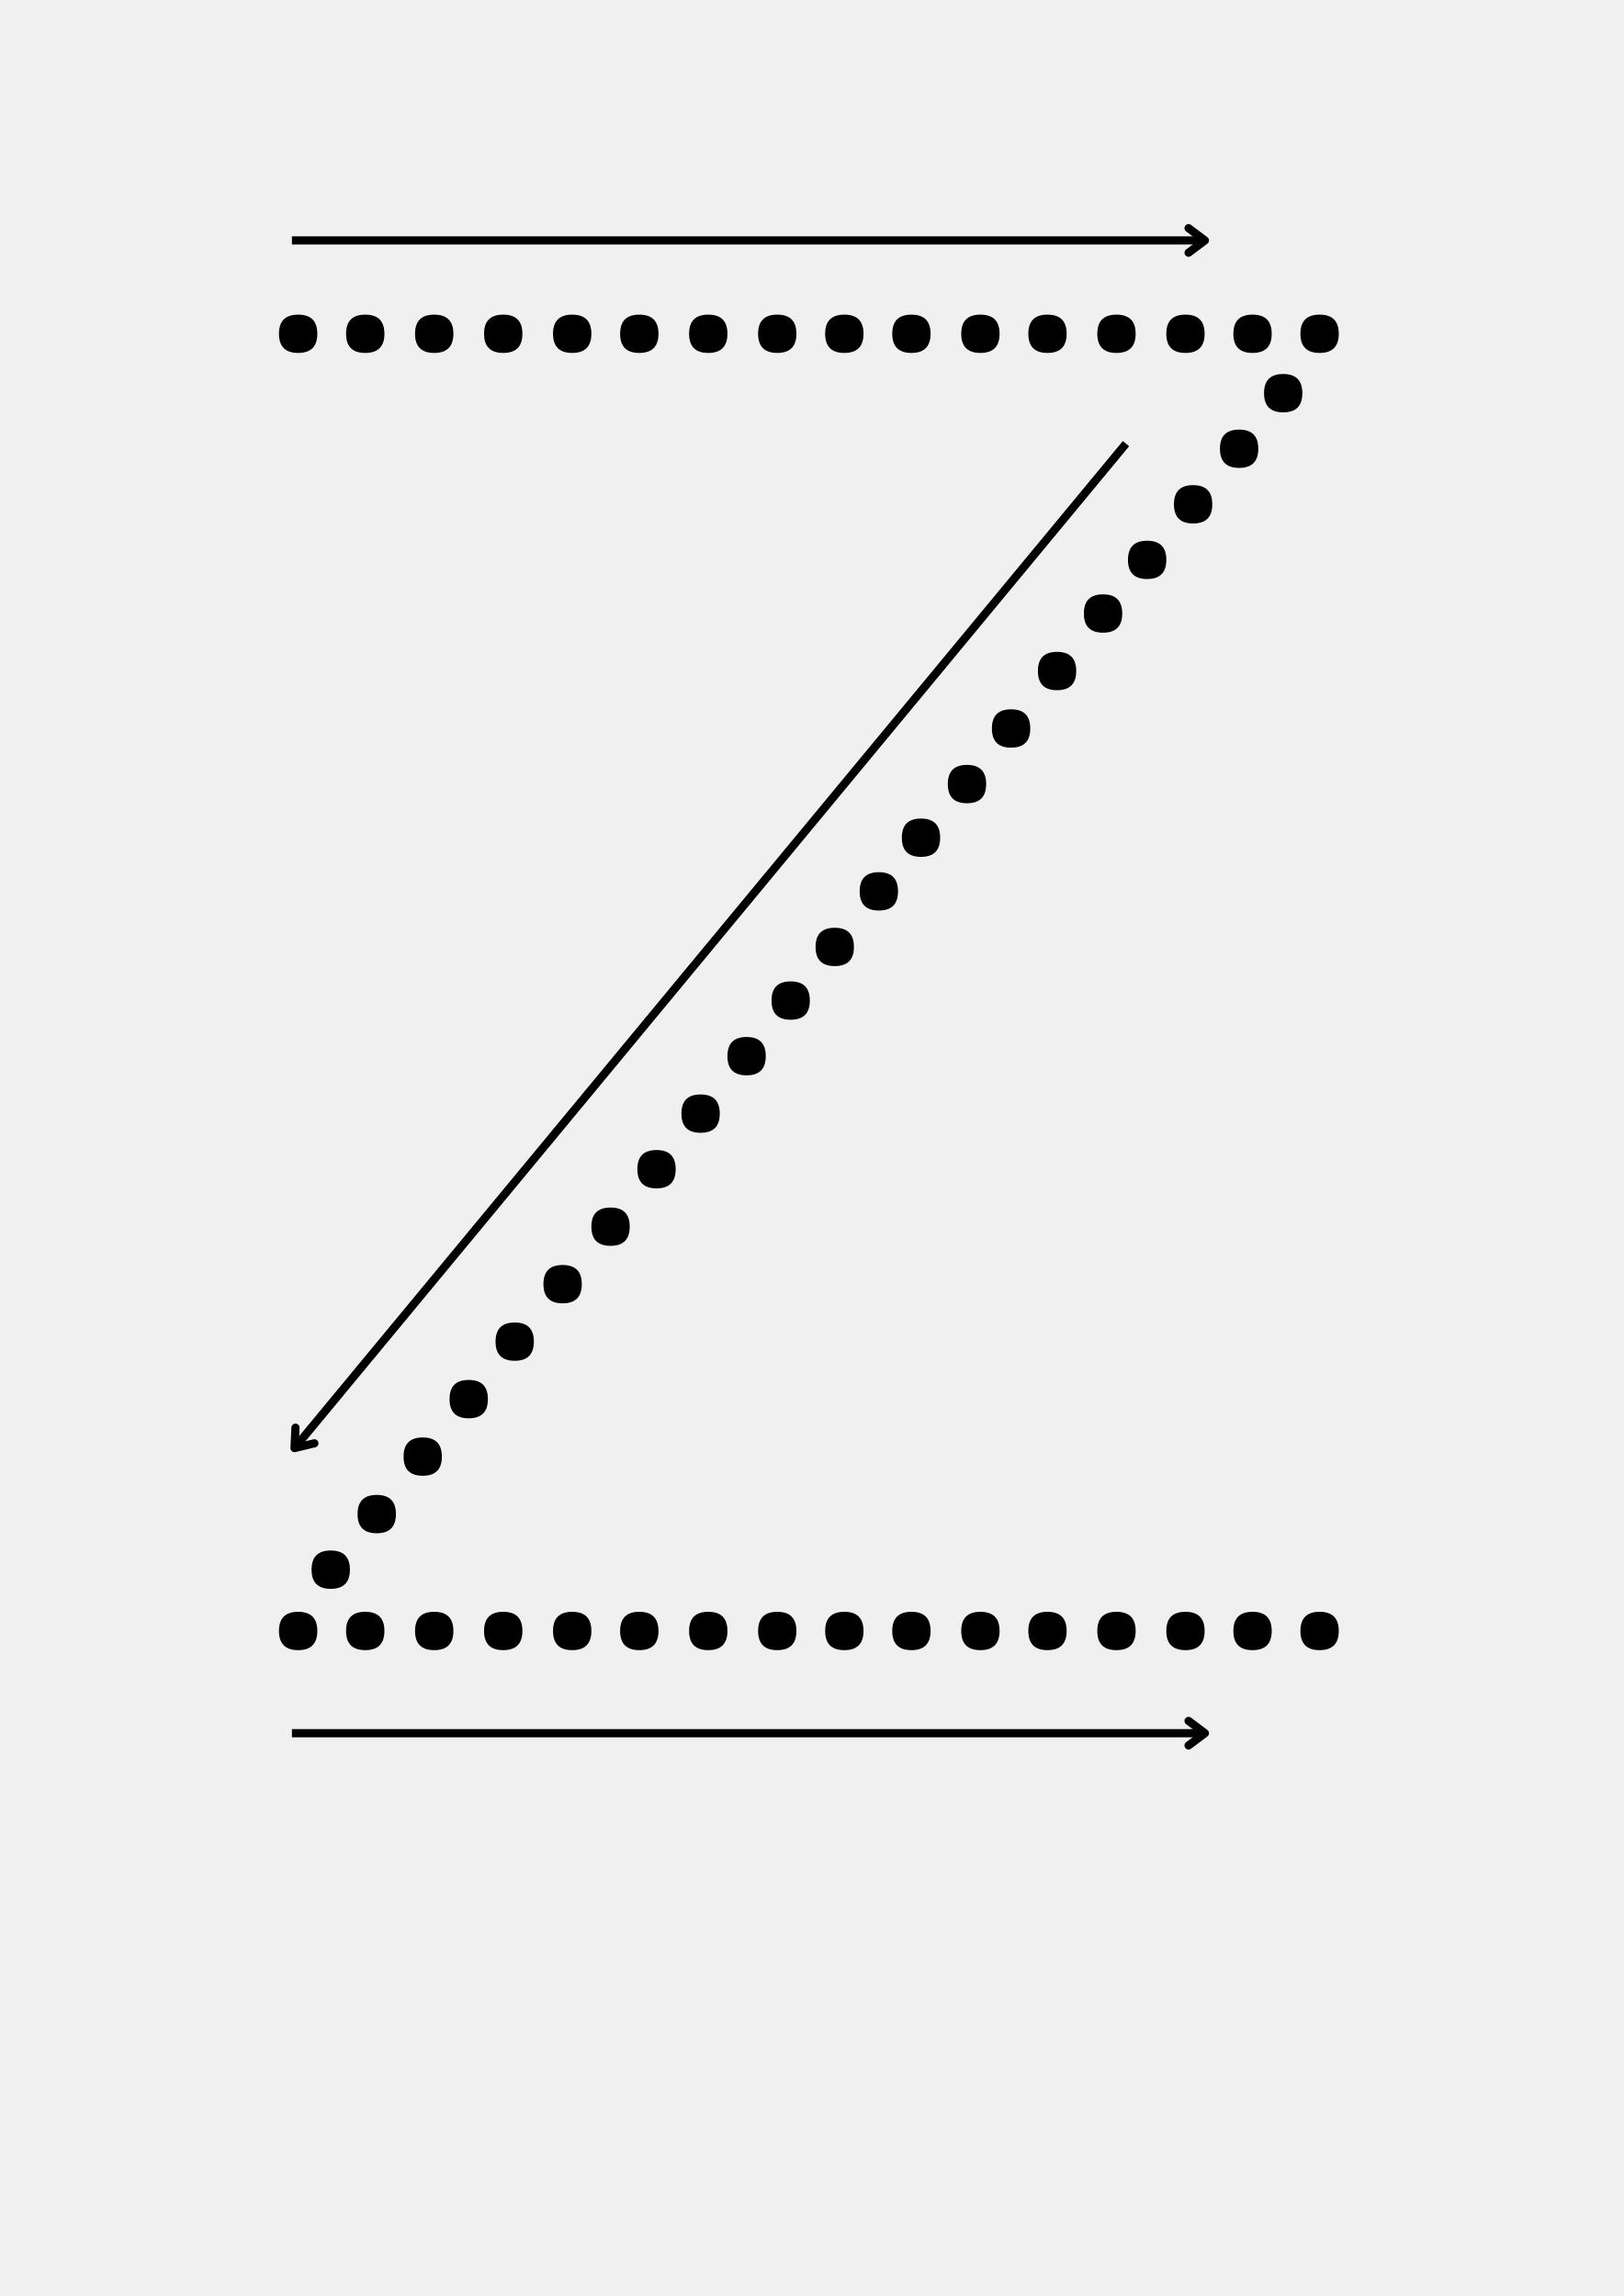
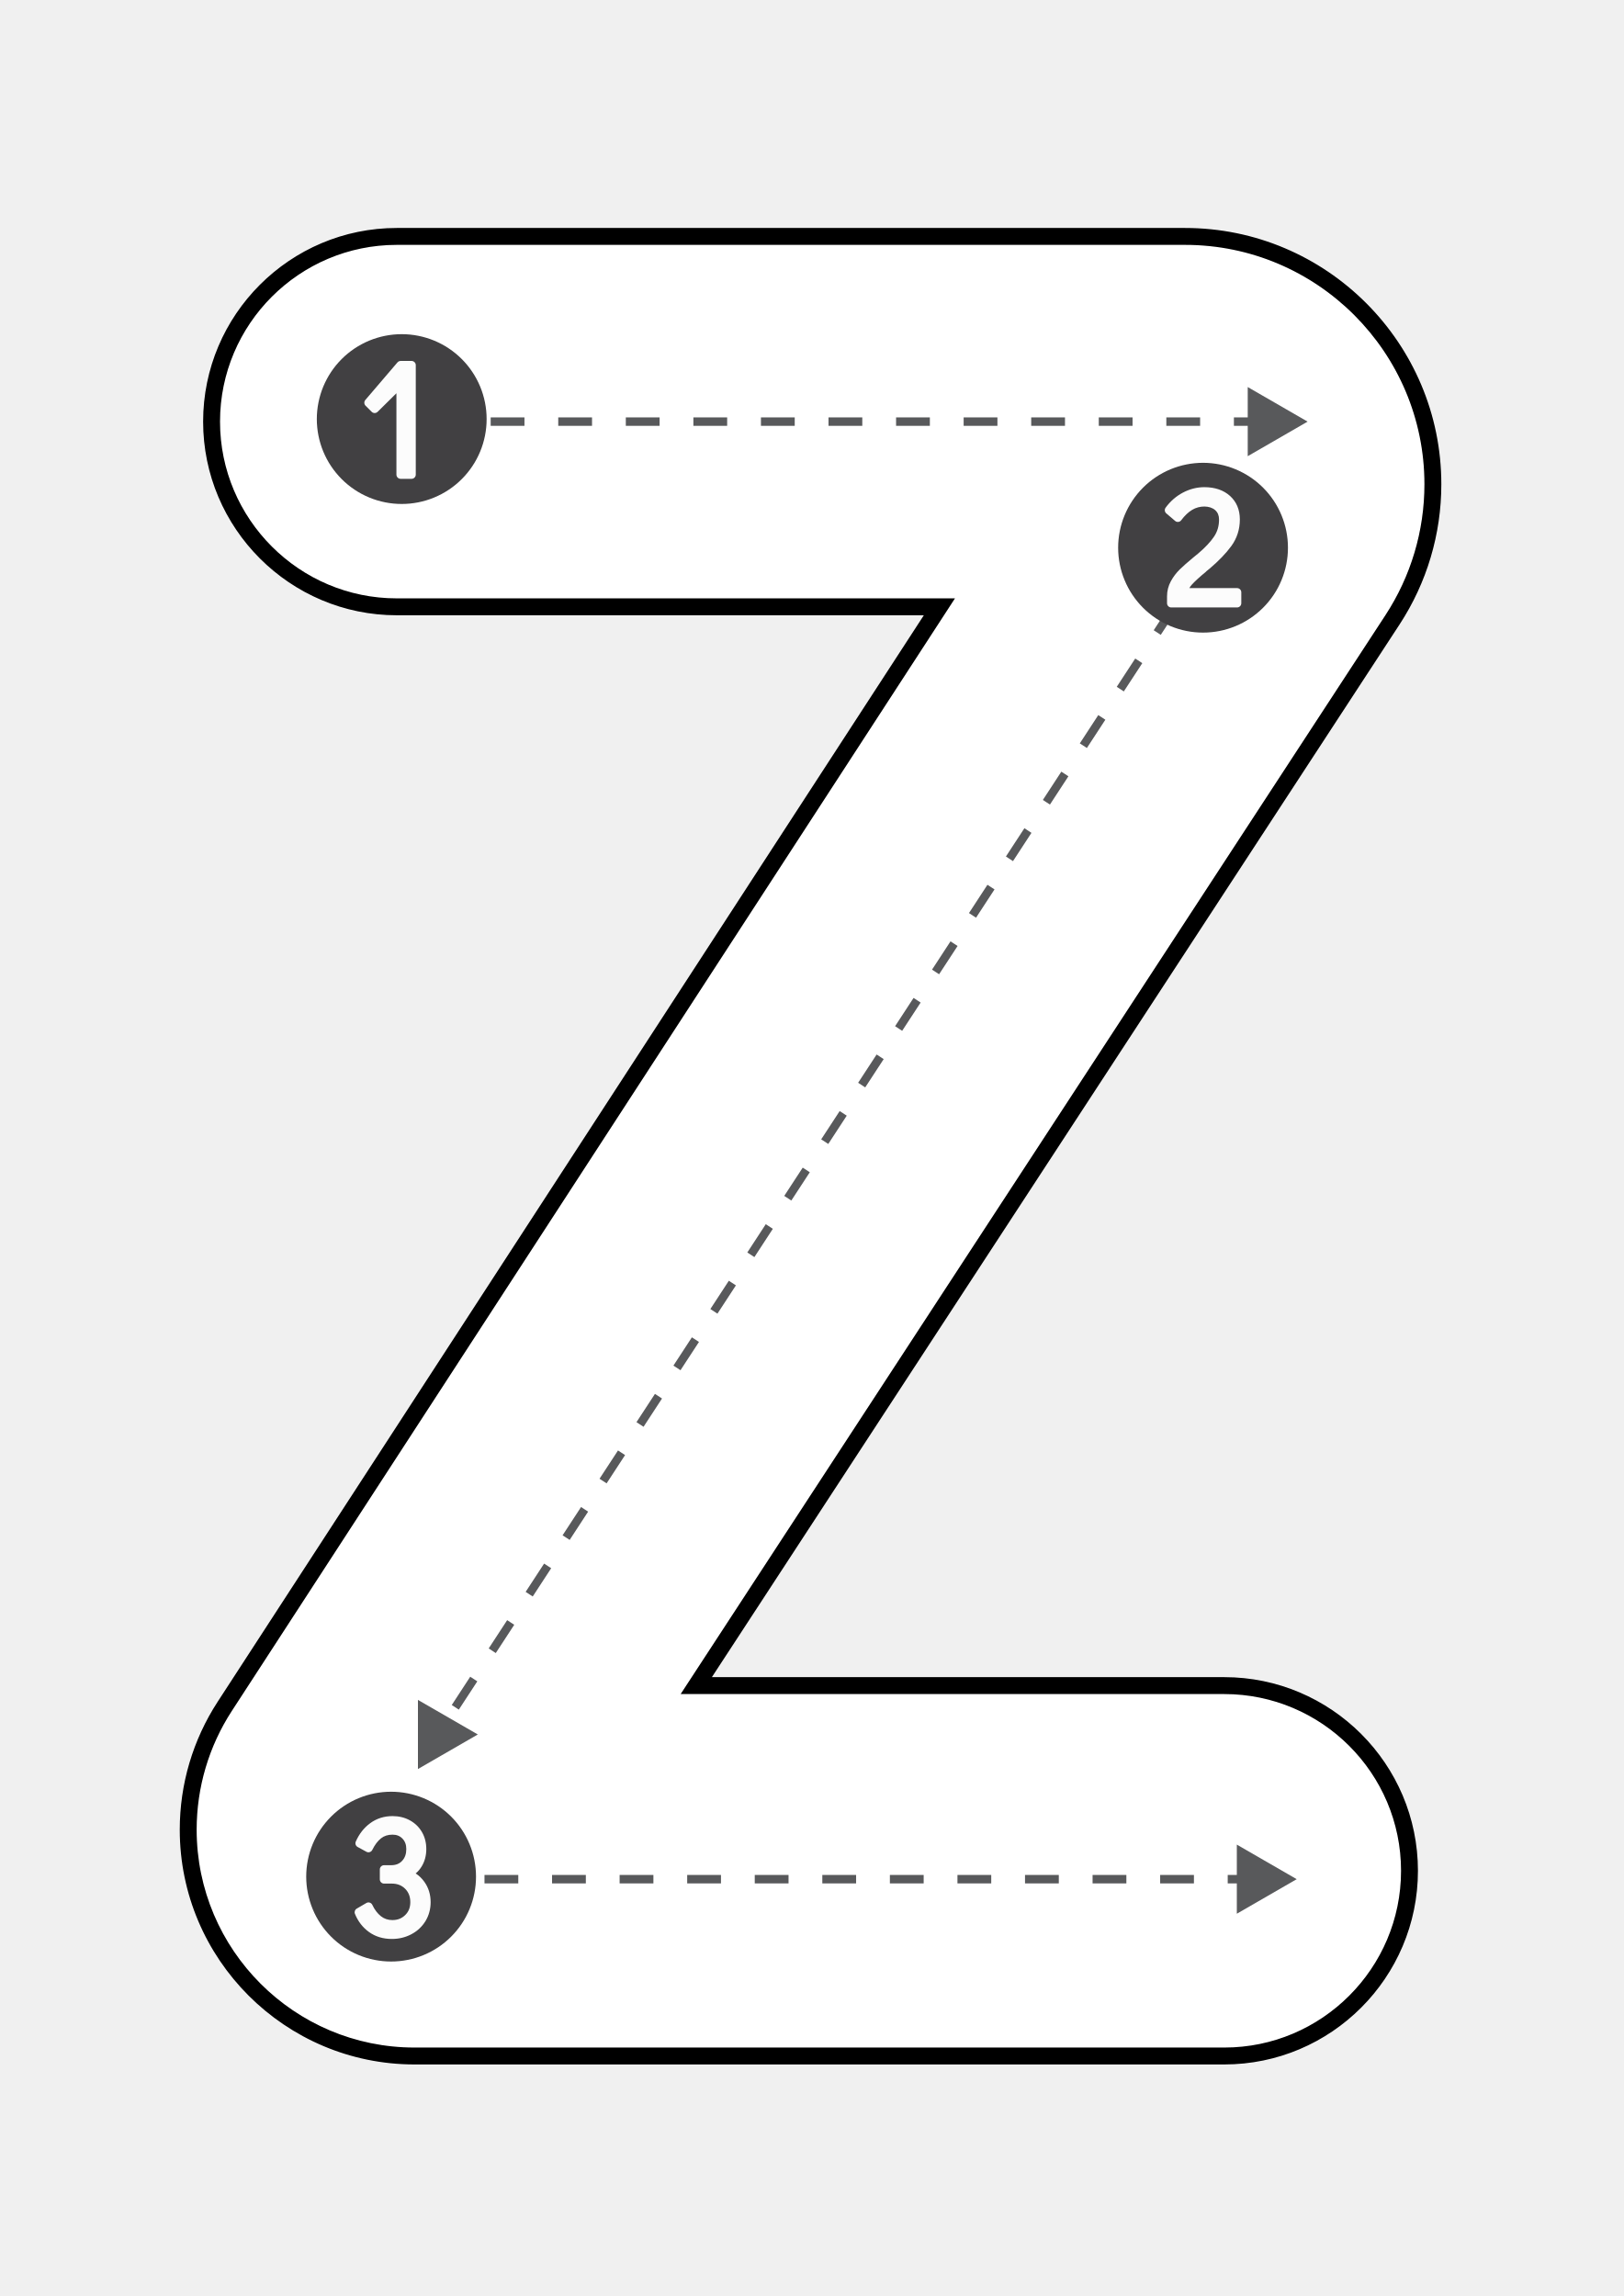
<svg xmlns="http://www.w3.org/2000/svg" width="794" zoomAndPan="magnify" viewBox="0 0 595.5 842.25" height="1123" preserveAspectRatio="xMidYMid meet" version="1.0">
  <defs>
-     <g />
+     <clipPath id="458fda0953">
+       <path d="M 65.742 83.629 L 528.828 83.629 L 528.828 757.277 L 65.742 757.277 Z M 65.742 83.629 " clip-rule="nonzero" />
+     </clipPath>
  </defs>
-   <g fill="#000000" fill-opacity="1">
-     <g transform="translate(77.72601, 608.1385)">
-       <g>
-         <path d="M 132.141 -478.672 C 127.453 -478.672 125.109 -481.016 125.109 -485.703 C 125.109 -490.379 127.453 -492.719 132.141 -492.719 C 136.828 -492.719 139.172 -490.379 139.172 -485.703 C 139.172 -481.016 136.828 -478.672 132.141 -478.672 Z M 156.75 -478.672 C 152.062 -478.672 149.719 -481.016 149.719 -485.703 C 149.719 -490.379 152.062 -492.719 156.75 -492.719 C 161.438 -492.719 163.781 -490.379 163.781 -485.703 C 163.781 -481.016 161.438 -478.672 156.75 -478.672 Z M 182.047 -478.672 C 177.359 -478.672 175.016 -481.016 175.016 -485.703 C 175.016 -490.379 177.359 -492.719 182.047 -492.719 C 186.734 -492.719 189.078 -490.379 189.078 -485.703 C 189.078 -481.016 186.734 -478.672 182.047 -478.672 Z M 207.359 -478.672 C 202.672 -478.672 200.328 -481.016 200.328 -485.703 C 200.328 -490.379 202.672 -492.719 207.359 -492.719 C 212.035 -492.719 214.375 -490.379 214.375 -485.703 C 214.375 -481.016 212.035 -478.672 207.359 -478.672 Z M 231.953 -478.672 C 227.266 -478.672 224.922 -481.016 224.922 -485.703 C 224.922 -490.379 227.266 -492.719 231.953 -492.719 C 236.641 -492.719 238.984 -490.379 238.984 -485.703 C 238.984 -481.016 236.641 -478.672 231.953 -478.672 Z M 256.562 -478.672 C 251.875 -478.672 249.531 -481.016 249.531 -485.703 C 249.531 -490.379 251.875 -492.719 256.562 -492.719 C 261.238 -492.719 263.578 -490.379 263.578 -485.703 C 263.578 -481.016 261.238 -478.672 256.562 -478.672 Z M 281.859 -478.672 C 277.172 -478.672 274.828 -481.016 274.828 -485.703 C 274.828 -490.379 277.172 -492.719 281.859 -492.719 C 286.547 -492.719 288.891 -490.379 288.891 -485.703 C 288.891 -481.016 286.547 -478.672 281.859 -478.672 Z M 306.453 -478.672 C 301.773 -478.672 299.438 -481.016 299.438 -485.703 C 299.438 -490.379 301.773 -492.719 306.453 -492.719 C 311.141 -492.719 313.484 -490.379 313.484 -485.703 C 313.484 -481.016 311.141 -478.672 306.453 -478.672 Z M 331.766 -478.672 C 327.078 -478.672 324.734 -481.016 324.734 -485.703 C 324.734 -490.379 327.078 -492.719 331.766 -492.719 C 336.453 -492.719 338.797 -490.379 338.797 -485.703 C 338.797 -481.016 336.453 -478.672 331.766 -478.672 Z M 357.062 -478.672 C 352.383 -478.672 350.047 -481.016 350.047 -485.703 C 350.047 -490.379 352.383 -492.719 357.062 -492.719 C 361.75 -492.719 364.094 -490.379 364.094 -485.703 C 364.094 -481.016 361.75 -478.672 357.062 -478.672 Z M 381.672 -478.672 C 376.984 -478.672 374.641 -481.016 374.641 -485.703 C 374.641 -490.379 376.984 -492.719 381.672 -492.719 C 386.359 -492.719 388.703 -490.379 388.703 -485.703 C 388.703 -481.016 386.359 -478.672 381.672 -478.672 Z M 31.625 -478.672 C 26.938 -478.672 24.594 -481.016 24.594 -485.703 C 24.594 -490.379 26.938 -492.719 31.625 -492.719 C 36.312 -492.719 38.656 -490.379 38.656 -485.703 C 38.656 -481.016 36.312 -478.672 31.625 -478.672 Z M 56.234 -478.672 C 51.547 -478.672 49.203 -481.016 49.203 -485.703 C 49.203 -490.379 51.547 -492.719 56.234 -492.719 C 60.922 -492.719 63.266 -490.379 63.266 -485.703 C 63.266 -481.016 60.922 -478.672 56.234 -478.672 Z M 81.531 -478.672 C 76.844 -478.672 74.5 -481.016 74.5 -485.703 C 74.5 -490.379 76.844 -492.719 81.531 -492.719 C 86.219 -492.719 88.562 -490.379 88.562 -485.703 C 88.562 -481.016 86.219 -478.672 81.531 -478.672 Z M 106.844 -478.672 C 102.156 -478.672 99.812 -481.016 99.812 -485.703 C 99.812 -490.379 102.156 -492.719 106.844 -492.719 C 111.531 -492.719 113.875 -490.379 113.875 -485.703 C 113.875 -481.016 111.531 -478.672 106.844 -478.672 Z M 406.266 -478.672 C 401.578 -478.672 399.234 -481.016 399.234 -485.703 C 399.234 -490.379 401.578 -492.719 406.266 -492.719 C 410.953 -492.719 413.297 -490.379 413.297 -485.703 C 413.297 -481.016 410.953 -478.672 406.266 -478.672 Z M 132.141 -2.812 C 127.453 -2.812 125.109 -5.156 125.109 -9.844 C 125.109 -14.531 127.453 -16.875 132.141 -16.875 C 136.828 -16.875 139.172 -14.531 139.172 -9.844 C 139.172 -5.156 136.828 -2.812 132.141 -2.812 Z M 156.75 -2.812 C 152.062 -2.812 149.719 -5.156 149.719 -9.844 C 149.719 -14.531 152.062 -16.875 156.75 -16.875 C 161.438 -16.875 163.781 -14.531 163.781 -9.844 C 163.781 -5.156 161.438 -2.812 156.75 -2.812 Z M 182.047 -2.812 C 177.359 -2.812 175.016 -5.156 175.016 -9.844 C 175.016 -14.531 177.359 -16.875 182.047 -16.875 C 186.734 -16.875 189.078 -14.531 189.078 -9.844 C 189.078 -5.156 186.734 -2.812 182.047 -2.812 Z M 207.359 -2.812 C 202.672 -2.812 200.328 -5.156 200.328 -9.844 C 200.328 -14.531 202.672 -16.875 207.359 -16.875 C 212.035 -16.875 214.375 -14.531 214.375 -9.844 C 214.375 -5.156 212.035 -2.812 207.359 -2.812 Z M 231.953 -2.812 C 227.266 -2.812 224.922 -5.156 224.922 -9.844 C 224.922 -14.531 227.266 -16.875 231.953 -16.875 C 236.641 -16.875 238.984 -14.531 238.984 -9.844 C 238.984 -5.156 236.641 -2.812 231.953 -2.812 Z M 256.562 -2.812 C 251.875 -2.812 249.531 -5.156 249.531 -9.844 C 249.531 -14.531 251.875 -16.875 256.562 -16.875 C 261.238 -16.875 263.578 -14.531 263.578 -9.844 C 263.578 -5.156 261.238 -2.812 256.562 -2.812 Z M 281.859 -2.812 C 277.172 -2.812 274.828 -5.156 274.828 -9.844 C 274.828 -14.531 277.172 -16.875 281.859 -16.875 C 286.547 -16.875 288.891 -14.531 288.891 -9.844 C 288.891 -5.156 286.547 -2.812 281.859 -2.812 Z M 306.453 -2.812 C 301.773 -2.812 299.438 -5.156 299.438 -9.844 C 299.438 -14.531 301.773 -16.875 306.453 -16.875 C 311.141 -16.875 313.484 -14.531 313.484 -9.844 C 313.484 -5.156 311.141 -2.812 306.453 -2.812 Z M 331.766 -2.812 C 327.078 -2.812 324.734 -5.156 324.734 -9.844 C 324.734 -14.531 327.078 -16.875 331.766 -16.875 C 336.453 -16.875 338.797 -14.531 338.797 -9.844 C 338.797 -5.156 336.453 -2.812 331.766 -2.812 Z M 357.062 -2.812 C 352.383 -2.812 350.047 -5.156 350.047 -9.844 C 350.047 -14.531 352.383 -16.875 357.062 -16.875 C 361.75 -16.875 364.094 -14.531 364.094 -9.844 C 364.094 -5.156 361.75 -2.812 357.062 -2.812 Z M 381.672 -2.812 C 376.984 -2.812 374.641 -5.156 374.641 -9.844 C 374.641 -14.531 376.984 -16.875 381.672 -16.875 C 386.359 -16.875 388.703 -14.531 388.703 -9.844 C 388.703 -5.156 386.359 -2.812 381.672 -2.812 Z M 31.625 -2.812 C 26.938 -2.812 24.594 -5.156 24.594 -9.844 C 24.594 -14.531 26.938 -16.875 31.625 -16.875 C 36.312 -16.875 38.656 -14.531 38.656 -9.844 C 38.656 -5.156 36.312 -2.812 31.625 -2.812 Z M 56.234 -2.812 C 51.547 -2.812 49.203 -5.156 49.203 -9.844 C 49.203 -14.531 51.547 -16.875 56.234 -16.875 C 60.922 -16.875 63.266 -14.531 63.266 -9.844 C 63.266 -5.156 60.922 -2.812 56.234 -2.812 Z M 81.531 -2.812 C 76.844 -2.812 74.5 -5.156 74.5 -9.844 C 74.5 -14.531 76.844 -16.875 81.531 -16.875 C 86.219 -16.875 88.562 -14.531 88.562 -9.844 C 88.562 -5.156 86.219 -2.812 81.531 -2.812 Z M 106.844 -2.812 C 102.156 -2.812 99.812 -5.156 99.812 -9.844 C 99.812 -14.531 102.156 -16.875 106.844 -16.875 C 111.531 -16.875 113.875 -14.531 113.875 -9.844 C 113.875 -5.156 111.531 -2.812 106.844 -2.812 Z M 406.266 -2.812 C 401.578 -2.812 399.234 -5.156 399.234 -9.844 C 399.234 -14.531 401.578 -16.875 406.266 -16.875 C 410.953 -16.875 413.297 -14.531 413.297 -9.844 C 413.297 -5.156 410.953 -2.812 406.266 -2.812 Z M 196.109 -213.672 C 191.422 -213.672 189.078 -216.016 189.078 -220.703 C 189.078 -225.391 191.422 -227.734 196.109 -227.734 C 200.797 -227.734 203.141 -225.391 203.141 -220.703 C 203.141 -216.016 200.797 -213.672 196.109 -213.672 Z M 228.438 -253.75 C 223.75 -253.75 221.406 -256.086 221.406 -260.766 C 221.406 -265.453 223.75 -267.797 228.438 -267.797 C 233.125 -267.797 235.469 -265.453 235.469 -260.766 C 235.469 -256.086 233.125 -253.75 228.438 -253.75 Z M 212.266 -234.062 C 207.586 -234.062 205.25 -236.406 205.25 -241.094 C 205.25 -245.781 207.586 -248.125 212.266 -248.125 C 216.953 -248.125 219.297 -245.781 219.297 -241.094 C 219.297 -236.406 216.953 -234.062 212.266 -234.062 Z M 146.203 -151.125 C 141.516 -151.125 139.172 -153.469 139.172 -158.156 C 139.172 -162.832 141.516 -165.172 146.203 -165.172 C 150.891 -165.172 153.234 -162.832 153.234 -158.156 C 153.234 -153.469 150.891 -151.125 146.203 -151.125 Z M 179.234 -192.594 C 174.547 -192.594 172.203 -194.938 172.203 -199.625 C 172.203 -204.312 174.547 -206.656 179.234 -206.656 C 183.922 -206.656 186.266 -204.312 186.266 -199.625 C 186.266 -194.938 183.922 -192.594 179.234 -192.594 Z M 163.078 -172.203 C 158.391 -172.203 156.047 -174.547 156.047 -179.234 C 156.047 -183.922 158.391 -186.266 163.078 -186.266 C 167.754 -186.266 170.094 -183.922 170.094 -179.234 C 170.094 -174.547 167.754 -172.203 163.078 -172.203 Z M 111.062 -108.953 C 106.375 -108.953 104.031 -111.297 104.031 -115.984 C 104.031 -120.66 106.375 -123 111.062 -123 C 115.738 -123 118.078 -120.66 118.078 -115.984 C 118.078 -111.297 115.738 -108.953 111.062 -108.953 Z M 128.625 -130.031 C 123.938 -130.031 121.594 -132.375 121.594 -137.062 C 121.594 -141.75 123.938 -144.094 128.625 -144.094 C 133.312 -144.094 135.656 -141.75 135.656 -137.062 C 135.656 -132.375 133.312 -130.031 128.625 -130.031 Z M 60.453 -45.688 C 55.766 -45.688 53.422 -48.031 53.422 -52.719 C 53.422 -57.406 55.766 -59.75 60.453 -59.75 C 65.141 -59.75 67.484 -57.406 67.484 -52.719 C 67.484 -48.031 65.141 -45.688 60.453 -45.688 Z M 94.188 -87.859 C 89.5 -87.859 87.156 -90.203 87.156 -94.891 C 87.156 -99.578 89.5 -101.922 94.188 -101.922 C 98.875 -101.922 101.219 -99.578 101.219 -94.891 C 101.219 -90.203 98.875 -87.859 94.188 -87.859 Z M 77.312 -66.781 C 72.633 -66.781 70.297 -69.117 70.297 -73.797 C 70.297 -78.484 72.633 -80.828 77.312 -80.828 C 82 -80.828 84.344 -78.484 84.344 -73.797 C 84.344 -69.117 82 -66.781 77.312 -66.781 Z M 43.578 -25.297 C 38.891 -25.297 36.547 -27.641 36.547 -32.328 C 36.547 -37.016 38.891 -39.359 43.578 -39.359 C 48.266 -39.359 50.609 -37.016 50.609 -32.328 C 50.609 -27.641 48.266 -25.297 43.578 -25.297 Z M 359.875 -416.109 C 355.188 -416.109 352.844 -418.453 352.844 -423.141 C 352.844 -427.828 355.188 -430.172 359.875 -430.172 C 364.562 -430.172 366.906 -427.828 366.906 -423.141 C 366.906 -418.453 364.562 -416.109 359.875 -416.109 Z M 392.922 -456.875 C 388.234 -456.875 385.891 -459.219 385.891 -463.906 C 385.891 -468.594 388.234 -470.938 392.922 -470.938 C 397.598 -470.938 399.938 -468.594 399.938 -463.906 C 399.938 -459.219 397.598 -456.875 392.922 -456.875 Z M 376.75 -436.5 C 372.062 -436.5 369.719 -438.844 369.719 -443.531 C 369.719 -448.207 372.062 -450.547 376.75 -450.547 C 381.438 -450.547 383.781 -448.207 383.781 -443.531 C 383.781 -438.844 381.438 -436.5 376.75 -436.5 Z M 326.844 -376.047 C 322.156 -376.047 319.812 -378.391 319.812 -383.078 C 319.812 -387.766 322.156 -390.109 326.844 -390.109 C 331.531 -390.109 333.875 -387.766 333.875 -383.078 C 333.875 -378.391 331.531 -376.047 326.844 -376.047 Z M 343.016 -395.734 C 338.328 -395.734 335.984 -398.07 335.984 -402.75 C 335.984 -407.438 338.328 -409.781 343.016 -409.781 C 347.703 -409.781 350.047 -407.438 350.047 -402.75 C 350.047 -398.07 347.703 -395.734 343.016 -395.734 Z M 276.938 -313.484 C 272.25 -313.484 269.906 -315.828 269.906 -320.516 C 269.906 -325.203 272.25 -327.547 276.938 -327.547 C 281.625 -327.547 283.969 -325.203 283.969 -320.516 C 283.969 -315.828 281.625 -313.484 276.938 -313.484 Z M 309.969 -354.953 C 305.289 -354.953 302.953 -357.297 302.953 -361.984 C 302.953 -366.672 305.289 -369.016 309.969 -369.016 C 314.656 -369.016 317 -366.672 317 -361.984 C 317 -357.297 314.656 -354.953 309.969 -354.953 Z M 293.109 -333.875 C 288.422 -333.875 286.078 -336.219 286.078 -340.906 C 286.078 -345.594 288.422 -347.938 293.109 -347.938 C 297.797 -347.938 300.141 -345.594 300.141 -340.906 C 300.141 -336.219 297.797 -333.875 293.109 -333.875 Z M 244.609 -274.125 C 239.922 -274.125 237.578 -276.469 237.578 -281.156 C 237.578 -285.844 239.922 -288.188 244.609 -288.188 C 249.297 -288.188 251.641 -285.844 251.641 -281.156 C 251.641 -276.469 249.297 -274.125 244.609 -274.125 Z M 260.062 -293.812 C 255.383 -293.812 253.047 -296.156 253.047 -300.844 C 253.047 -305.52 255.383 -307.859 260.062 -307.859 C 264.75 -307.859 267.094 -305.52 267.094 -300.844 C 267.094 -296.156 264.75 -293.812 260.062 -293.812 Z M 260.062 -293.812 " />
-       </g>
-     </g>
+   <path fill="#ffffff" d="M 152.039 751.113 C 107.977 751.113 72.125 715.258 72.125 671.188 C 72.125 655.684 76.59 640.621 85.027 627.633 L 350.254 219.504 L 145.531 219.504 C 109.781 219.504 80.695 190.418 80.695 154.664 C 80.695 118.914 109.781 89.824 145.531 89.824 L 434.641 89.824 C 483.051 89.824 522.445 129.219 522.445 177.637 C 522.445 194.73 517.5 211.34 508.148 225.66 L 249.652 621.434 L 449.031 621.434 C 484.781 621.434 513.867 650.52 513.867 686.27 C 513.867 722.023 484.781 751.113 449.031 751.113 Z M 152.039 751.113 " fill-opacity="1" fill-rule="nonzero" />
+   <g clip-path="url(#458fda0953)">
+     <path fill="#000000" d="M 434.641 89.824 C 483.051 89.824 522.445 129.219 522.445 177.637 C 522.445 194.73 517.5 211.34 508.148 225.66 L 249.652 621.434 L 449.031 621.434 C 484.781 621.434 513.867 650.52 513.867 686.27 C 513.867 722.023 484.781 751.113 449.031 751.113 L 152.039 751.113 C 107.977 751.113 72.125 715.258 72.125 671.188 C 72.125 655.684 76.59 640.621 85.027 627.633 L 350.254 219.504 L 145.531 219.504 C 109.781 219.504 80.695 190.418 80.695 154.664 C 80.695 118.914 109.781 89.824 145.531 89.824 L 434.641 89.824 M 434.641 83.629 L 145.531 83.629 C 106.363 83.629 74.5 115.496 74.5 154.664 C 74.5 193.832 106.363 225.699 145.531 225.699 L 338.84 225.699 L 79.836 624.254 C 70.738 638.254 65.93 654.484 65.93 671.188 C 65.93 718.676 104.559 757.309 152.039 757.309 L 449.031 757.309 C 488.199 757.309 520.062 725.441 520.062 686.27 C 520.062 647.102 488.199 615.234 449.031 615.234 L 261.098 615.234 L 513.336 229.047 C 523.348 213.715 528.641 195.938 528.641 177.637 C 528.641 125.801 486.473 83.629 434.641 83.629 Z M 434.641 83.629 " fill-opacity="1" fill-rule="nonzero" />
  </g>
-   <path stroke-linecap="butt" transform="matrix(0.749333, 0, 0, 0.749333, 107.0694, 86.70209)" fill="none" stroke-linejoin="miter" d="M 0.001 1.998 L 446.878 1.998 " stroke="#000000" stroke-width="4" stroke-opacity="1" stroke-miterlimit="4" />
-   <path stroke-linecap="round" transform="matrix(0.749333, 0, 0, 0.749333, 107.0694, 86.70209)" fill="none" stroke-linejoin="round" d="M 438.876 -4.002 L 446.878 1.998 L 438.876 7.998 " stroke="#000000" stroke-width="4" stroke-opacity="1" stroke-miterlimit="4" />
-   <path stroke-linecap="butt" transform="matrix(-0.477774, 0.577262, -0.577262, -0.477774, 414.1396, 163.6924)" fill="none" stroke-linejoin="miter" d="M 0.002 2 L 638.306 2 " stroke="#000000" stroke-width="4" stroke-opacity="1" stroke-miterlimit="4" />
-   <path stroke-linecap="round" transform="matrix(-0.477774, 0.577262, -0.577262, -0.477774, 414.1396, 163.6924)" fill="none" stroke-linejoin="round" d="M 630.308 -4.001 L 638.306 2 L 630.306 7.999 " stroke="#000000" stroke-width="4" stroke-opacity="1" stroke-miterlimit="4" />
-   <path stroke-linecap="butt" transform="matrix(0.749333, 0.00000000000000019, -0.00000000000000019, 0.749333, 107.0694, 634.2942)" fill="none" stroke-linejoin="miter" d="M 0.001 2 L 446.878 2 " stroke="#000000" stroke-width="4" stroke-opacity="1" stroke-miterlimit="4" />
-   <path stroke-linecap="round" transform="matrix(0.749333, 0.00000000000000019, -0.00000000000000019, 0.749333, 107.0694, 634.2942)" fill="none" stroke-linejoin="round" d="M 438.876 -4 L 446.878 2 L 438.876 8 " stroke="#000000" stroke-width="4" stroke-opacity="1" stroke-miterlimit="4" />
+   <path fill="#58595b" d="M 464.953 156.211 L 452.562 156.211 L 452.562 153.113 L 464.953 153.113 Z M 440.172 156.211 L 427.781 156.211 L 427.781 153.113 L 440.172 153.113 Z M 415.391 156.211 L 403 156.211 L 403 153.113 L 415.391 153.113 Z M 390.609 156.211 L 378.219 156.211 L 378.219 153.113 L 390.609 153.113 Z M 365.828 156.211 L 353.438 156.211 L 353.438 153.113 L 365.828 153.113 Z M 341.047 156.211 L 328.656 156.211 L 328.656 153.113 L 341.047 153.113 Z M 316.266 156.211 L 303.875 156.211 L 303.875 153.113 L 316.266 153.113 Z M 291.484 156.211 L 279.094 156.211 L 279.094 153.113 L 291.484 153.113 Z M 266.703 156.211 L 254.312 156.211 L 254.312 153.113 L 266.703 153.113 Z M 241.922 156.211 L 229.531 156.211 L 229.531 153.113 L 241.922 153.113 Z M 217.141 156.211 L 204.75 156.211 L 204.75 153.113 L 217.141 153.113 Z M 192.359 156.211 L 179.969 156.211 L 179.969 153.113 L 192.359 153.113 Z M 167.578 156.211 L 155.188 156.211 L 155.188 153.113 L 167.578 153.113 Z M 142.797 156.211 L 137.254 156.211 L 137.254 153.113 L 142.797 153.113 Z M 142.797 156.211 " fill-opacity="1" fill-rule="nonzero" />
+   <path fill="#58595b" d="M 168.285 627.148 L 165.691 625.453 L 172.465 615.078 L 175.062 616.773 Z M 181.836 606.398 L 179.242 604.703 L 186.016 594.328 L 188.609 596.023 Z M 195.387 585.648 L 192.793 583.953 L 199.566 573.578 L 202.16 575.273 Z M 208.938 564.895 L 206.34 563.203 L 213.117 552.828 L 215.711 554.52 Z M 222.488 544.145 L 219.891 542.453 L 226.668 532.078 L 229.262 533.77 Z M 236.035 523.395 L 233.441 521.699 L 240.219 511.324 L 242.812 513.02 Z M 249.586 502.645 L 246.992 500.949 L 253.766 490.574 L 256.363 492.27 Z M 263.137 481.895 L 260.543 480.199 L 267.316 469.824 L 269.91 471.52 Z M 276.688 461.145 L 274.094 459.449 L 280.867 449.074 L 283.461 450.77 Z M 290.238 440.395 L 287.641 438.699 L 294.418 428.324 L 297.012 430.02 Z M 303.789 419.641 L 301.191 417.949 L 307.969 407.574 L 310.562 409.266 Z M 317.34 398.891 L 314.742 397.199 L 321.52 386.824 L 324.113 388.516 Z M 330.887 378.141 L 328.293 376.445 L 335.07 366.07 L 337.664 367.766 Z M 344.438 357.391 L 341.844 355.695 L 348.621 345.32 L 351.215 347.016 Z M 357.988 336.641 L 355.395 334.945 L 362.168 324.57 L 364.762 326.266 Z M 371.539 315.891 L 368.945 314.195 L 375.719 303.82 L 378.312 305.516 Z M 385.09 295.141 L 382.496 293.445 L 389.27 283.07 L 391.863 284.766 Z M 398.641 274.391 L 396.043 272.695 L 402.82 262.32 L 405.414 264.016 Z M 412.188 253.637 L 409.594 251.945 L 416.371 241.57 L 418.965 243.262 Z M 425.738 232.887 L 423.145 231.195 L 429.922 220.82 L 432.516 222.512 Z M 439.289 212.137 L 436.695 210.441 L 443.469 200.066 L 446.066 201.762 Z M 439.289 212.137 " fill-opacity="1" fill-rule="nonzero" />
+   <path fill="#58595b" d="M 479.594 154.664 L 457.633 141.984 L 457.633 167.344 Z M 479.594 154.664 " fill-opacity="1" fill-rule="nonzero" />
+   <path fill="#414042" d="M 178.48 153.727 C 178.48 154.746 178.434 155.766 178.332 156.781 C 178.23 157.797 178.082 158.805 177.883 159.805 C 177.684 160.805 177.438 161.793 177.141 162.77 C 176.844 163.746 176.504 164.703 176.113 165.645 C 175.723 166.59 175.285 167.508 174.805 168.41 C 174.324 169.309 173.801 170.184 173.234 171.031 C 172.668 171.879 172.059 172.695 171.414 173.484 C 170.766 174.273 170.082 175.027 169.359 175.75 C 168.641 176.473 167.887 177.156 167.098 177.801 C 166.309 178.449 165.492 179.055 164.641 179.621 C 163.793 180.191 162.922 180.715 162.02 181.195 C 161.121 181.676 160.199 182.109 159.258 182.5 C 158.316 182.891 157.355 183.234 156.383 183.531 C 155.406 183.828 154.418 184.074 153.418 184.273 C 152.418 184.473 151.41 184.621 150.395 184.723 C 149.379 184.82 148.363 184.871 147.34 184.871 C 146.32 184.871 145.305 184.82 144.289 184.723 C 143.273 184.621 142.266 184.473 141.266 184.273 C 140.266 184.074 139.277 183.828 138.301 183.531 C 137.324 183.234 136.367 182.891 135.426 182.5 C 134.48 182.109 133.562 181.676 132.66 181.195 C 131.762 180.715 130.891 180.191 130.039 179.621 C 129.191 179.055 128.375 178.449 127.586 177.801 C 126.797 177.156 126.043 176.473 125.32 175.75 C 124.602 175.027 123.918 174.273 123.27 173.484 C 122.621 172.695 122.016 171.879 121.449 171.031 C 120.883 170.184 120.359 169.309 119.879 168.41 C 119.398 167.508 118.961 166.59 118.57 165.645 C 118.18 164.703 117.836 163.746 117.543 162.77 C 117.246 161.793 117 160.805 116.801 159.805 C 116.602 158.805 116.449 157.797 116.352 156.781 C 116.25 155.766 116.199 154.746 116.199 153.727 C 116.199 152.707 116.25 151.691 116.352 150.676 C 116.449 149.66 116.602 148.652 116.801 147.652 C 117 146.652 117.246 145.664 117.543 144.688 C 117.836 143.711 118.18 142.75 118.57 141.809 C 118.961 140.867 119.398 139.945 119.879 139.047 C 120.359 138.148 120.883 137.273 121.449 136.426 C 122.016 135.578 122.621 134.758 123.27 133.969 C 123.918 133.184 124.602 132.426 125.32 131.707 C 126.043 130.984 126.797 130.301 127.586 129.652 C 128.375 129.008 129.191 128.398 130.039 127.832 C 130.891 127.266 131.762 126.742 132.66 126.262 C 133.562 125.781 134.48 125.344 135.426 124.953 C 136.367 124.562 137.324 124.223 138.301 123.926 C 139.277 123.629 140.266 123.383 141.266 123.184 C 142.266 122.984 143.273 122.832 144.289 122.734 C 145.305 122.633 146.32 122.586 147.34 122.586 C 148.363 122.586 149.379 122.633 150.395 122.734 C 151.41 122.832 152.418 122.984 153.418 123.184 C 154.418 123.383 155.406 123.629 156.383 123.926 C 157.355 124.223 158.316 124.562 159.258 124.953 C 160.199 125.344 161.121 125.781 162.02 126.262 C 162.922 126.742 163.793 127.266 164.641 127.832 C 165.492 128.398 166.309 129.008 167.098 129.652 C 167.887 130.301 168.641 130.984 169.359 131.707 C 170.082 132.426 170.766 133.184 171.414 133.969 C 172.059 134.758 172.668 135.578 173.234 136.426 C 173.801 137.273 174.324 138.148 174.805 139.047 C 175.285 139.945 175.723 140.867 176.113 141.809 C 176.504 142.75 176.844 143.711 177.141 144.688 C 177.438 145.664 177.684 146.652 177.883 147.652 C 178.082 148.652 178.23 149.66 178.332 150.676 C 178.434 151.691 178.48 152.707 178.48 153.727 Z M 178.48 153.727 " fill-opacity="1" fill-rule="nonzero" />
+   <path fill="#fcfcfc" d="M 150.945 132.406 L 146.949 132.406 C 146.496 132.406 146.066 132.605 145.77 132.949 L 133.996 146.723 C 133.477 147.34 133.504 148.254 134.078 148.828 L 136.32 151.062 C 136.922 151.668 137.898 151.668 138.504 151.07 L 145.398 144.258 L 145.398 174.102 C 145.398 174.957 146.094 175.652 146.949 175.652 L 150.945 175.652 C 151.801 175.652 152.496 174.957 152.496 174.102 L 152.496 133.953 C 152.496 133.102 151.801 132.406 150.945 132.406 Z M 150.945 132.406 " fill-opacity="1" fill-rule="nonzero" />
+   <path fill="#414042" d="M 472.387 200.914 C 472.387 201.934 472.336 202.953 472.238 203.969 C 472.137 204.984 471.988 205.992 471.789 206.992 C 471.59 207.992 471.344 208.98 471.047 209.957 C 470.75 210.93 470.406 211.891 470.016 212.832 C 469.625 213.777 469.191 214.695 468.711 215.598 C 468.23 216.496 467.707 217.371 467.137 218.219 C 466.57 219.066 465.965 219.883 465.316 220.672 C 464.672 221.461 463.988 222.215 463.266 222.938 C 462.543 223.656 461.789 224.344 461 224.988 C 460.215 225.637 459.395 226.242 458.547 226.809 C 457.699 227.375 456.824 227.902 455.926 228.383 C 455.027 228.863 454.105 229.297 453.164 229.688 C 452.223 230.078 451.262 230.422 450.285 230.719 C 449.309 231.016 448.32 231.262 447.32 231.461 C 446.32 231.66 445.312 231.809 444.297 231.91 C 443.285 232.008 442.266 232.059 441.246 232.059 C 440.227 232.059 439.207 232.008 438.195 231.91 C 437.18 231.809 436.172 231.66 435.172 231.461 C 434.172 231.262 433.184 231.016 432.207 230.719 C 431.23 230.422 430.27 230.078 429.328 229.688 C 428.387 229.297 427.465 228.863 426.566 228.383 C 425.668 227.902 424.793 227.375 423.945 226.809 C 423.098 226.242 422.277 225.637 421.492 224.988 C 420.703 224.344 419.949 223.656 419.227 222.938 C 418.504 222.215 417.82 221.461 417.176 220.672 C 416.527 219.883 415.922 219.066 415.355 218.219 C 414.785 217.371 414.262 216.496 413.781 215.598 C 413.301 214.695 412.867 213.777 412.477 212.832 C 412.086 211.891 411.742 210.93 411.445 209.957 C 411.148 208.98 410.902 207.992 410.703 206.992 C 410.504 205.992 410.355 204.984 410.254 203.969 C 410.156 202.953 410.105 201.934 410.105 200.914 C 410.105 199.895 410.156 198.879 410.254 197.863 C 410.355 196.848 410.504 195.84 410.703 194.84 C 410.902 193.84 411.148 192.852 411.445 191.875 C 411.742 190.898 412.086 189.938 412.477 188.996 C 412.867 188.055 413.301 187.133 413.781 186.234 C 414.262 185.336 414.785 184.461 415.355 183.613 C 415.922 182.766 416.527 181.945 417.176 181.156 C 417.82 180.367 418.504 179.613 419.227 178.895 C 419.949 178.172 420.703 177.488 421.492 176.84 C 422.277 176.195 423.098 175.586 423.945 175.02 C 424.793 174.453 425.668 173.93 426.566 173.449 C 427.465 172.969 428.387 172.531 429.328 172.141 C 430.27 171.75 431.23 171.41 432.207 171.113 C 433.184 170.816 434.172 170.57 435.172 170.371 C 436.172 170.172 437.18 170.02 438.195 169.922 C 439.207 169.82 440.227 169.77 441.246 169.77 C 442.266 169.77 443.285 169.82 444.297 169.922 C 445.312 170.02 446.32 170.172 447.32 170.371 C 448.32 170.57 449.309 170.816 450.285 171.113 C 451.262 171.41 452.223 171.75 453.164 172.141 C 454.105 172.531 455.027 172.969 455.926 173.449 C 456.824 173.93 457.699 174.453 458.547 175.02 C 459.395 175.586 460.215 176.195 461 176.84 C 461.789 177.488 462.543 178.172 463.266 178.895 C 463.988 179.613 464.672 180.367 465.316 181.156 C 465.965 181.945 466.57 182.766 467.137 183.613 C 467.707 184.461 468.23 185.336 468.711 186.234 C 469.191 187.133 469.625 188.055 470.016 188.996 C 470.406 189.938 470.75 190.898 471.047 191.875 C 471.344 192.852 471.59 193.84 471.789 194.84 C 471.988 195.84 472.137 196.848 472.238 197.863 C 472.336 198.879 472.387 199.895 472.387 200.914 Z M 472.387 200.914 " fill-opacity="1" fill-rule="nonzero" />
+   <path fill="#fcfcfc" d="M 453.727 215.734 L 436.215 215.734 C 436.445 215.312 436.754 214.879 437.16 214.438 C 438.262 213.219 440.027 211.609 442.41 209.648 L 442.383 209.617 C 442.746 209.367 443.145 209.027 443.598 208.637 C 446.973 205.781 449.672 202.977 451.621 200.301 C 453.688 197.461 454.742 194.18 454.742 190.562 C 454.742 186.98 453.52 184.066 451.109 181.902 C 448.746 179.785 445.582 178.711 441.715 178.711 C 439.004 178.711 436.355 179.387 433.836 180.719 C 431.352 182.035 429.223 183.895 427.516 186.234 C 427.039 186.891 427.145 187.797 427.762 188.324 L 431 191.09 C 431.32 191.367 431.73 191.508 432.18 191.453 C 432.602 191.402 432.988 191.184 433.242 190.836 C 434.488 189.164 435.84 187.883 437.254 187.027 C 439.973 185.379 443.758 185.387 445.707 187.145 C 446.652 188 447.109 189.117 447.109 190.562 C 447.109 192.98 446.508 195.043 445.258 196.871 C 443.941 198.816 442.035 200.855 439.559 202.953 C 439.426 203.066 438.785 203.598 437.613 204.551 C 435.578 206.227 433.922 207.695 432.68 208.91 C 431.398 210.176 430.309 211.625 429.438 213.215 C 428.512 214.914 428.039 216.781 428.039 218.754 L 428.039 221.289 C 428.039 222.141 428.734 222.836 429.59 222.836 L 453.723 222.836 C 454.574 222.836 455.273 222.141 455.273 221.289 L 455.273 217.281 C 455.273 216.43 454.578 215.734 453.727 215.734 Z M 453.727 215.734 " fill-opacity="1" fill-rule="nonzero" />
+   <path fill="#58595b" d="M 462.684 690.895 L 450.293 690.895 L 450.293 687.793 L 462.684 687.793 Z M 437.902 690.895 L 425.512 690.895 L 425.512 687.793 L 437.902 687.793 Z M 413.121 690.895 L 400.73 690.895 L 400.73 687.793 L 413.121 687.793 Z M 388.34 690.895 L 375.949 690.895 L 375.949 687.793 L 388.34 687.793 Z M 363.559 690.895 L 351.168 690.895 L 351.168 687.793 L 363.559 687.793 Z M 338.777 690.895 L 326.387 690.895 L 326.387 687.793 L 338.777 687.793 Z M 313.996 690.895 L 301.605 690.895 L 301.605 687.793 L 313.996 687.793 Z M 289.215 690.895 L 276.824 690.895 L 276.824 687.793 L 289.215 687.793 Z M 264.434 690.895 L 252.043 690.895 L 252.043 687.793 L 264.434 687.793 Z M 239.652 690.895 L 227.262 690.895 L 227.262 687.793 L 239.652 687.793 Z M 214.871 690.895 L 202.48 690.895 L 202.48 687.793 L 214.871 687.793 Z M 190.09 690.895 L 177.699 690.895 L 177.699 687.793 L 190.09 687.793 Z M 165.309 690.895 L 152.918 690.895 L 152.918 687.793 L 165.309 687.793 Z M 140.527 690.895 L 128.137 690.895 L 128.137 687.793 L 140.527 687.793 Z M 140.527 690.895 " fill-opacity="1" fill-rule="nonzero" />
+   <path fill="#58595b" d="M 475.594 689.344 L 453.633 676.664 L 453.633 702.023 Z M 475.594 689.344 " fill-opacity="1" fill-rule="nonzero" />
+   <path fill="#58595b" d="M 175.25 636.262 L 153.289 623.582 L 153.289 648.941 Z M 175.25 636.262 " fill-opacity="1" fill-rule="nonzero" />
+   <path fill="#414042" d="M 174.59 688.41 C 174.59 689.43 174.539 690.445 174.441 691.461 C 174.34 692.477 174.191 693.484 173.992 694.484 C 173.793 695.484 173.547 696.473 173.25 697.449 C 172.953 698.426 172.609 699.383 172.219 700.328 C 171.828 701.27 171.395 702.191 170.914 703.09 C 170.434 703.988 169.91 704.863 169.34 705.711 C 168.773 706.559 168.168 707.379 167.52 708.164 C 166.875 708.953 166.191 709.707 165.469 710.43 C 164.746 711.152 163.992 711.836 163.203 712.484 C 162.418 713.129 161.598 713.738 160.75 714.305 C 159.902 714.871 159.027 715.395 158.129 715.875 C 157.23 716.355 156.309 716.789 155.367 717.18 C 154.426 717.57 153.465 717.914 152.488 718.211 C 151.512 718.508 150.523 718.754 149.523 718.953 C 148.523 719.152 147.516 719.301 146.5 719.402 C 145.488 719.504 144.469 719.551 143.449 719.551 C 142.43 719.551 141.41 719.504 140.398 719.402 C 139.383 719.301 138.375 719.152 137.375 718.953 C 136.375 718.754 135.387 718.508 134.41 718.211 C 133.434 717.914 132.473 717.57 131.531 717.18 C 130.59 716.789 129.668 716.355 128.77 715.875 C 127.871 715.395 126.996 714.871 126.148 714.305 C 125.301 713.738 124.48 713.129 123.695 712.484 C 122.906 711.836 122.152 711.152 121.43 710.43 C 120.707 709.707 120.023 708.953 119.379 708.164 C 118.73 707.379 118.125 706.559 117.559 705.711 C 116.988 704.863 116.465 703.988 115.984 703.09 C 115.504 702.191 115.07 701.27 114.68 700.328 C 114.289 699.383 113.945 698.426 113.648 697.449 C 113.352 696.473 113.105 695.484 112.906 694.484 C 112.707 693.484 112.559 692.477 112.457 691.461 C 112.359 690.445 112.309 689.43 112.309 688.41 C 112.309 687.387 112.359 686.371 112.457 685.355 C 112.559 684.34 112.707 683.332 112.906 682.332 C 113.105 681.332 113.352 680.344 113.648 679.367 C 113.945 678.391 114.289 677.434 114.68 676.488 C 115.07 675.547 115.504 674.625 115.984 673.727 C 116.465 672.828 116.988 671.953 117.559 671.105 C 118.125 670.258 118.73 669.438 119.379 668.652 C 120.023 667.863 120.707 667.109 121.43 666.387 C 122.152 665.664 122.906 664.98 123.695 664.332 C 124.48 663.688 125.301 663.078 126.148 662.512 C 126.996 661.945 127.871 661.422 128.77 660.941 C 129.668 660.461 130.59 660.027 131.531 659.637 C 132.473 659.246 133.434 658.902 134.41 658.605 C 135.387 658.309 136.375 658.062 137.375 657.863 C 138.375 657.664 139.383 657.516 140.398 657.414 C 141.41 657.316 142.43 657.266 143.449 657.266 C 144.469 657.266 145.488 657.316 146.5 657.414 C 147.516 657.516 148.523 657.664 149.523 657.863 C 150.523 658.062 151.512 658.309 152.488 658.605 C 153.465 658.902 154.426 659.246 155.367 659.637 C 156.309 660.027 157.23 660.461 158.129 660.941 C 159.027 661.422 159.902 661.945 160.75 662.512 C 161.598 663.078 162.418 663.688 163.203 664.332 C 163.992 664.98 164.746 665.664 165.469 666.387 C 166.191 667.109 166.875 667.863 167.52 668.652 C 168.168 669.438 168.773 670.258 169.34 671.105 C 169.91 671.953 170.434 672.828 170.914 673.727 C 171.395 674.625 171.828 675.547 172.219 676.488 C 172.609 677.434 172.953 678.391 173.25 679.367 C 173.547 680.344 173.793 681.332 173.992 682.332 C 174.191 683.332 174.34 684.34 174.441 685.355 C 174.539 686.371 174.59 687.387 174.59 688.41 Z M 174.59 688.41 " fill-opacity="1" fill-rule="nonzero" />
+   <path fill="#fcfcfc" d="M 155.66 690.344 C 154.766 689.074 153.688 688.039 152.453 687.246 C 153.301 686.547 154.027 685.703 154.625 684.723 C 155.773 682.863 156.355 680.699 156.355 678.289 C 156.355 675.984 155.82 673.891 154.762 672.066 C 153.699 670.234 152.199 668.781 150.312 667.75 C 148.441 666.723 146.312 666.207 143.977 666.207 C 140.91 666.207 138.168 667.066 135.832 668.77 C 133.531 670.434 131.734 672.719 130.496 675.547 C 130.168 676.285 130.465 677.145 131.168 677.531 L 134.402 679.297 C 134.777 679.5 135.215 679.539 135.613 679.41 C 136.02 679.285 136.352 679 136.539 678.621 C 137.453 676.758 138.535 675.32 139.758 674.355 C 140.902 673.453 142.281 673.012 143.973 673.012 C 145.477 673.012 146.66 673.484 147.598 674.457 C 148.555 675.438 149.02 676.691 149.02 678.289 C 149.02 680.098 148.52 681.52 147.488 682.621 C 146.496 683.695 145.172 684.219 143.449 684.219 L 140.859 684.219 C 140.008 684.219 139.312 684.914 139.312 685.766 L 139.312 689.414 C 139.312 690.27 140.008 690.965 140.859 690.965 L 143.688 690.965 C 145.707 690.965 147.309 691.586 148.594 692.863 C 149.871 694.145 150.492 695.754 150.492 697.773 C 150.492 699.715 149.883 701.262 148.629 702.496 C 147.363 703.742 145.828 704.348 143.922 704.348 C 142.301 704.348 140.93 703.887 139.723 702.945 C 138.461 701.945 137.387 700.535 136.555 698.766 C 136.367 698.371 136.02 698.074 135.609 697.945 C 135.199 697.812 134.75 697.863 134.367 698.086 L 130.836 700.148 C 130.172 700.535 129.891 701.355 130.184 702.066 C 131.312 704.844 133.055 707.094 135.367 708.746 C 137.707 710.422 140.52 711.273 143.738 711.273 C 146.301 711.273 148.688 710.699 150.848 709.562 C 153.031 708.418 154.781 706.793 156.047 704.734 C 157.305 702.664 157.945 700.324 157.945 697.773 C 157.945 694.984 157.18 692.48 155.66 690.344 Z M 155.66 690.344 " fill-opacity="1" fill-rule="nonzero" />
</svg>
